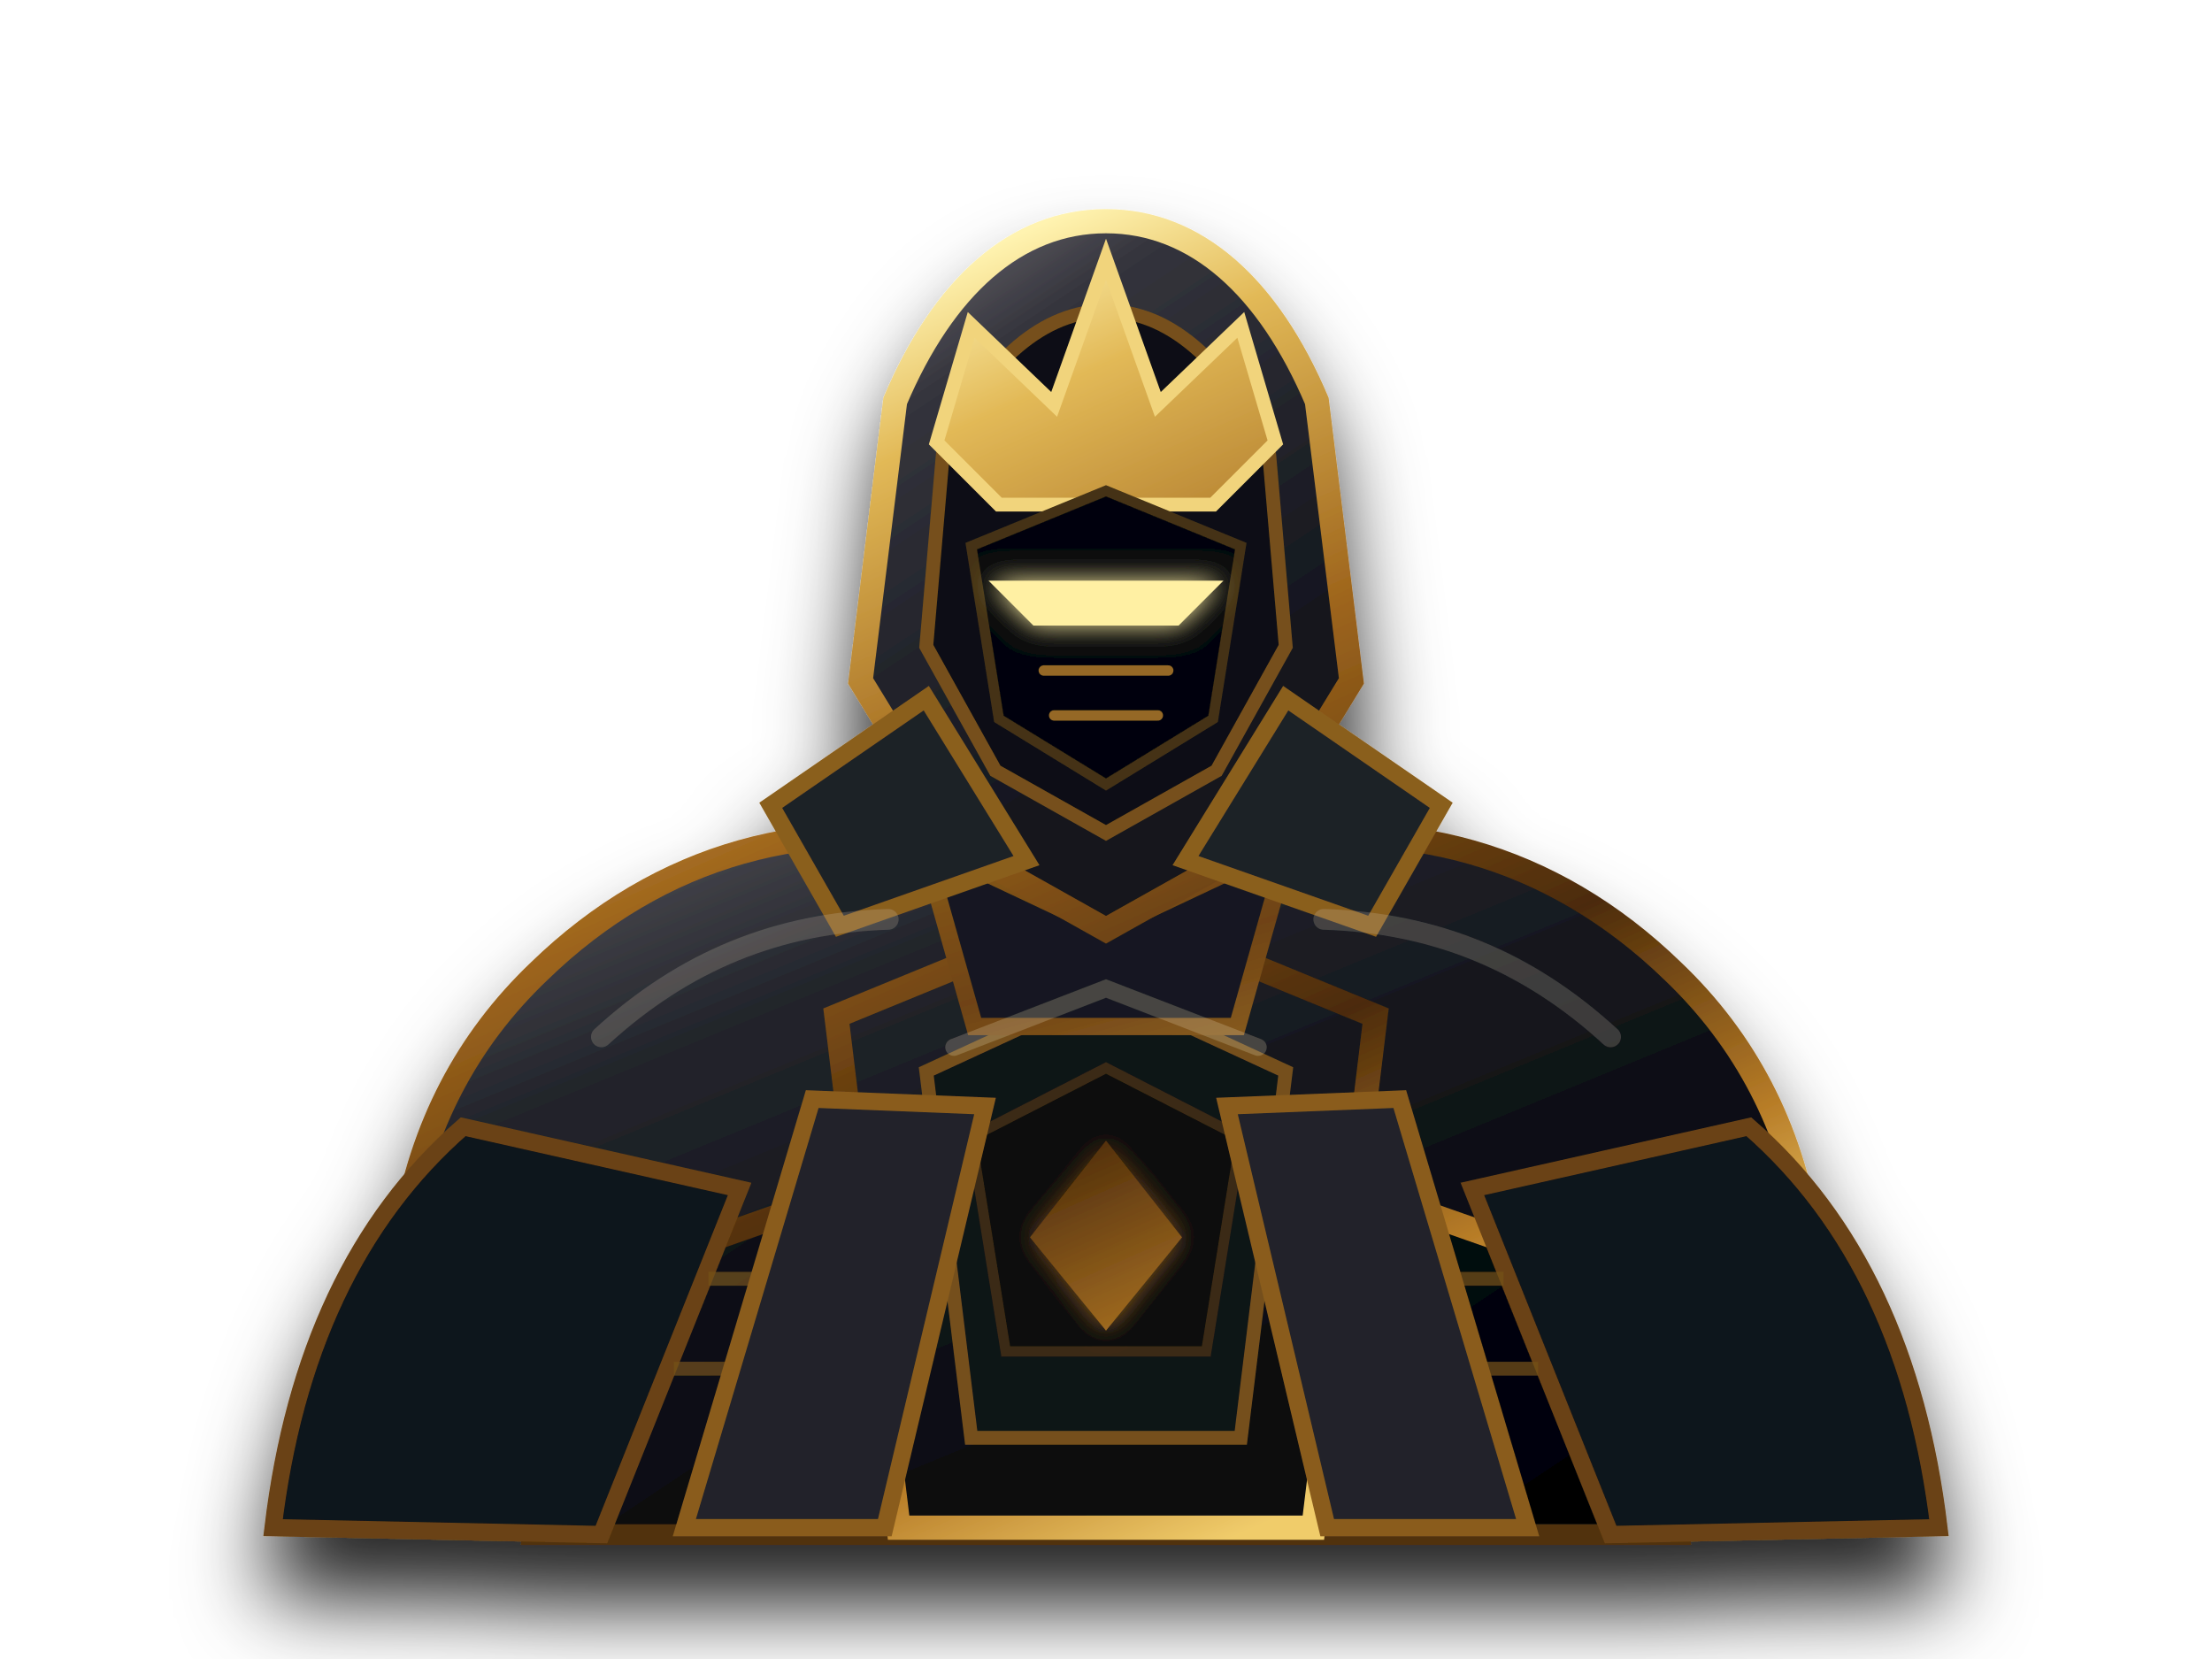
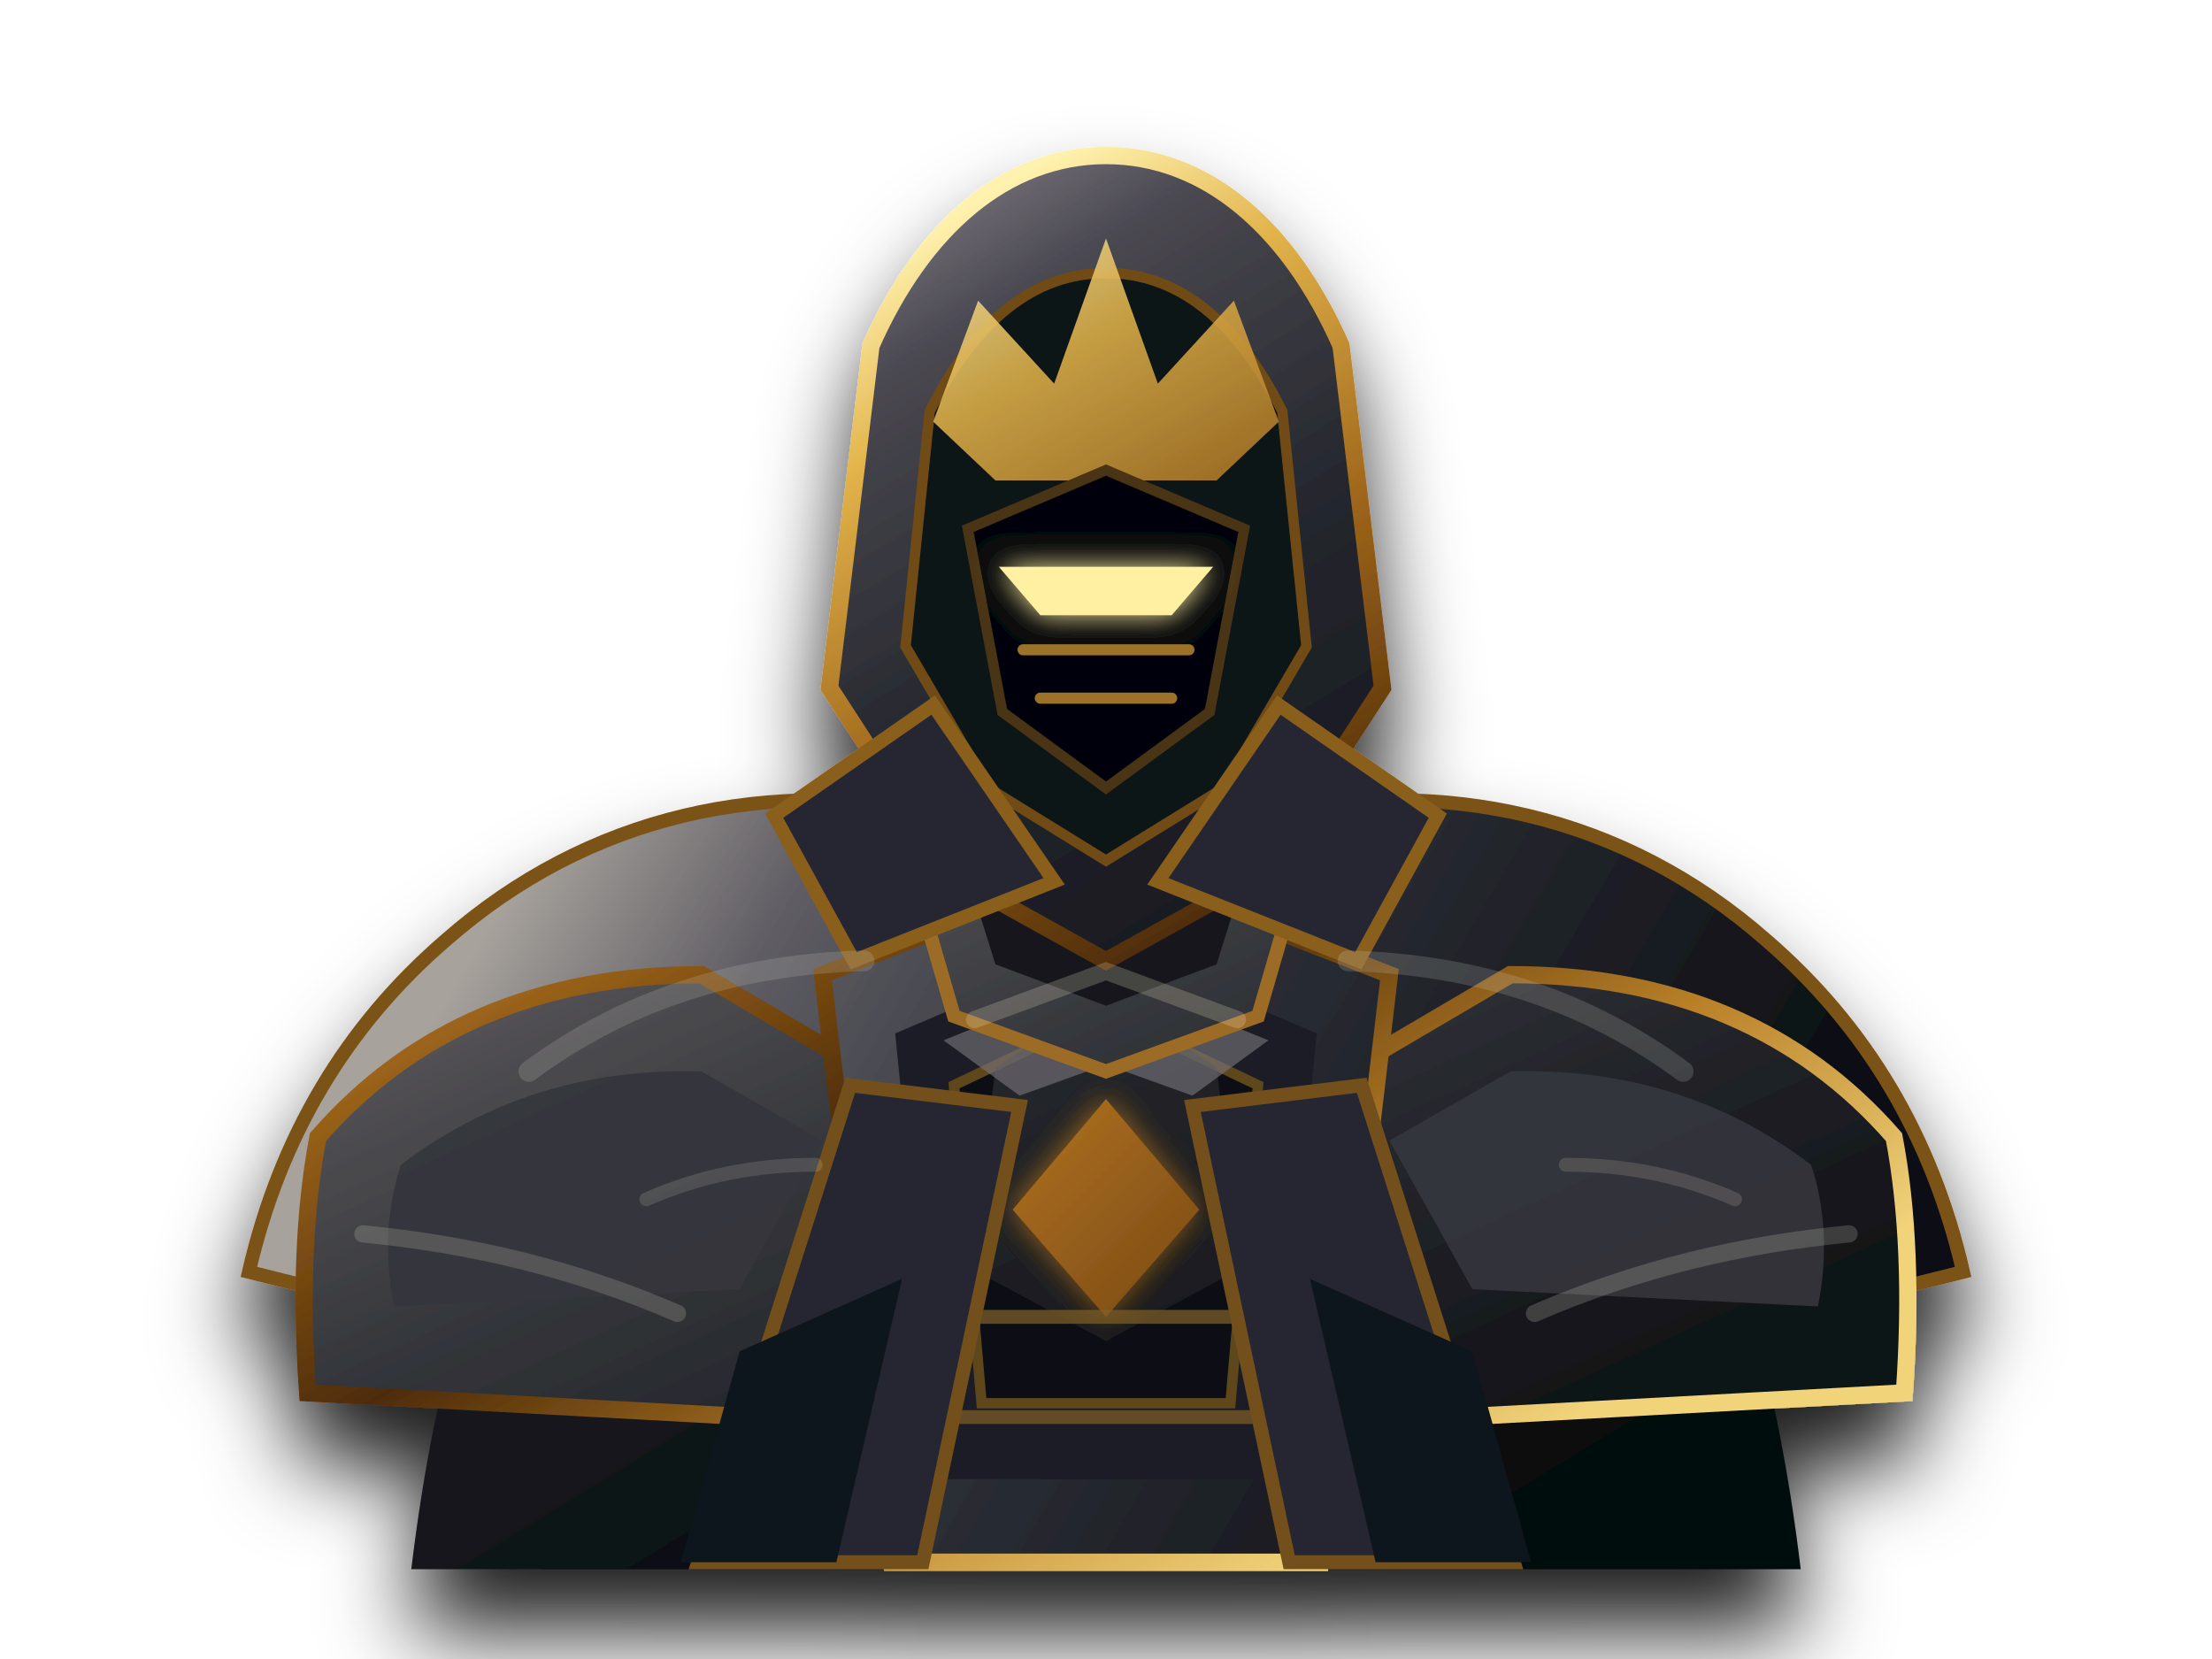
<svg xmlns="http://www.w3.org/2000/svg" viewBox="0 0 640 480" fill="none">
  <defs>
-     <linearGradient id="steel" x1="200" y1="100" x2="430" y2="445" gradientUnits="userSpaceOnUse">
-       <stop stop-color="#77737a" />
-       <stop offset=".12" stop-color="#34343c" />
-       <stop offset=".36" stop-color="#181a21" />
-       <stop offset=".68" stop-color="#090b10" />
-       <stop offset="1" stop-color="#020306" />
+     <linearGradient id="iron" x1="205" y1="72" x2="438" y2="454" gradientUnits="userSpaceOnUse">
+       <stop stop-color="#8b8790" />
+       <stop offset=".13" stop-color="#4a4850" />
+       <stop offset=".34" stop-color="#25272e" />
+       <stop offset=".63" stop-color="#12141a" />
+       <stop offset="1" stop-color="#05070b" />
    </linearGradient>
-     <linearGradient id="steelHi" x1="255" y1="145" x2="360" y2="400" gradientUnits="userSpaceOnUse">
-       <stop stop-color="#aaa5a0" />
-       <stop offset=".18" stop-color="#55545a" />
-       <stop offset=".44" stop-color="#23252c" />
-       <stop offset="1" stop-color="#080a0f" />
+     <linearGradient id="ironHi" x1="175" y1="210" x2="490" y2="395" gradientUnits="userSpaceOnUse">
+       <stop stop-color="#a7a29c" />
+       <stop offset=".2" stop-color="#5e5c63" />
+       <stop offset=".52" stop-color="#2c2f36" />
+       <stop offset="1" stop-color="#0c0e13" />
    </linearGradient>
-     <linearGradient id="gold" x1="240" y1="92" x2="390" y2="430" gradientUnits="userSpaceOnUse">
-       <stop stop-color="#fff3b0" />
-       <stop offset=".12" stop-color="#e2b957" />
-       <stop offset=".36" stop-color="#9f661d" />
-       <stop offset=".66" stop-color="#4c2b0a" />
-       <stop offset=".86" stop-color="#b77c27" />
-       <stop offset="1" stop-color="#f0cc6b" />
+     <linearGradient id="ironEdge" x1="240" y1="104" x2="390" y2="432" gradientUnits="userSpaceOnUse">
+       <stop stop-color="#c4beb0" />
+       <stop offset=".2" stop-color="#6b6767" />
+       <stop offset=".58" stop-color="#34363b" />
+       <stop offset="1" stop-color="#111318" />
    </linearGradient>
-     <linearGradient id="goldDark" x1="275" y1="120" x2="355" y2="410" gradientUnits="userSpaceOnUse">
-       <stop stop-color="#c89532" />
-       <stop offset=".55" stop-color="#6f4313" />
-       <stop offset="1" stop-color="#d5a94a" />
+     <linearGradient id="gold" x1="226" y1="90" x2="420" y2="430" gradientUnits="userSpaceOnUse">
+       <stop stop-color="#fff2af" />
+       <stop offset=".13" stop-color="#e2b34a" />
+       <stop offset=".33" stop-color="#9f661b" />
+       <stop offset=".55" stop-color="#4e2c08" />
+       <stop offset=".78" stop-color="#b98028" />
+       <stop offset="1" stop-color="#f1d37a" />
    </linearGradient>
-     <radialGradient id="chest" cx="0" cy="0" r="1" gradientTransform="translate(320 350) rotate(90) scale(54)">
-       <stop stop-color="#fff8d0" />
-       <stop offset=".1" stop-color="#f5d36f" />
-       <stop offset=".32" stop-color="#a96a1e" />
-       <stop offset=".72" stop-color="#412206" stop-opacity=".3" />
+     <linearGradient id="goldSoft" x1="250" y1="250" x2="395" y2="395" gradientUnits="userSpaceOnUse">
+       <stop stop-color="#f8d979" />
+       <stop offset=".45" stop-color="#a76b20" />
+       <stop offset="1" stop-color="#5b340c" />
+     </linearGradient>
+     <radialGradient id="core" cx="0" cy="0" r="1" gradientTransform="translate(320 347) rotate(90) scale(64)">
+       <stop stop-color="#fff9d2" />
+       <stop offset=".08" stop-color="#f6d56e" />
+       <stop offset=".28" stop-color="#b97a25" />
+       <stop offset=".62" stop-color="#573006" stop-opacity=".35" />
      <stop offset="1" stop-color="#000" stop-opacity="0" />
    </radialGradient>
    <filter id="shadow" x="-35%" y="-35%" width="170%" height="180%">
-       <feDropShadow dx="0" dy="18" stdDeviation="12" flood-color="#000" flood-opacity=".85" />
+       <feDropShadow dx="0" dy="18" stdDeviation="13" flood-color="#000" flood-opacity=".88" />
    </filter>
-     <filter id="glow" x="-100%" y="-100%" width="300%" height="300%">
-       <feGaussianBlur stdDeviation="4" result="b" />
+     <filter id="glow" x="-120%" y="-120%" width="340%" height="340%">
+       <feGaussianBlur stdDeviation="4.2" result="b" />
      <feMerge>
        <feMergeNode in="b" />
        <feMergeNode in="SourceGraphic" />
      </feMerge>
    </filter>
  </defs>
  <g filter="url(#shadow)">
-     <path d="M154 444c5-56 18-108 42-149 18-31 47-52 87-60l37 30 37-30c40 8 69 29 87 60 24 41 37 93 42 149H154Z" fill="url(#steel)" stroke="#51320d" stroke-width="6" />
-     <path d="M282 245c-47-10-91 2-126 36-21 20-34 45-39 75l62 12 77-27 47-64-21-32Z" fill="url(#steelHi)" stroke="url(#gold)" stroke-width="7" />
-     <path d="M358 245c47-10 91 2 126 36 21 20 34 45 39 75l-62 12-77-27-47-64 21-32Z" fill="url(#steelHi)" stroke="url(#gold)" stroke-width="7" />
-     <path d="M134 326c-31 27-49 66-55 116l95 2 40-100-80-18Z" fill="#11131a" stroke="#6b4313" stroke-width="5" />
-     <path d="M506 326c31 27 49 66 55 116l-95 2-40-100 80-18Z" fill="#11131a" stroke="#6b4313" stroke-width="5" />
-     <path d="M242 294 320 262l78 32-18 148H260l-18-148Z" fill="url(#steelHi)" stroke="url(#gold)" stroke-width="7" />
-     <path d="M268 310 320 286l52 24-13 106h-78l-13-106Z" fill="#101219" stroke="#75501b" stroke-width="4" />
-     <path d="M281 329 320 309l39 20-10 62h-58l-10-62Z" fill="#080a0e" stroke="#3b2a12" stroke-width="3" />
-     <path d="m320 330-22 28 22 27 22-27-22-28Z" fill="url(#gold)" filter="url(#glow)" />
-     <circle cx="320" cy="357" r="50" fill="url(#chest)" opacity=".42" />
-     <path d="M263 370h-58m172 0h58M267 396h-72m178 0h72" stroke="#73501c" stroke-width="4" opacity=".72" />
-     <path d="M235 318 198 442h58l29-122-50-2Zm170 0 37 124h-58l-29-122 50-2Z" fill="#20222a" stroke="#8a5c1c" stroke-width="5" />
-     <path d="M267 244 320 269l53-25-15 53h-76l-15-53Z" fill="#171920" stroke="url(#goldDark)" stroke-width="5" />
-     <path d="M259 116c14-33 35-52 61-52s47 19 61 52l10 81-30 49-41 23-41-23-30-49 10-81Z" fill="url(#steel)" stroke="url(#gold)" stroke-width="7" />
-     <path d="M273 129c13-25 29-39 47-39s34 14 47 39l5 58-20 36-32 18-32-18-20-36 5-58Z" fill="#0b0d12" stroke="#76501a" stroke-width="4" />
-     <path d="m271 128 10-34 24 23 15-42 15 42 24-23 10 34-18 18h-62l-18-18Z" fill="url(#gold)" stroke="#f1d47c" stroke-width="4" />
-     <path d="M281 158 320 142l39 16-8 50-31 19-31-19-8-50Z" fill="#050609" stroke="#443214" stroke-width="3" />
-     <path d="M286 168h68l-13 13h-42l-13-13Z" fill="#fff0a3" filter="url(#glow)" />
-     <path d="M302 194h36M305 207h30" stroke="#956825" stroke-width="3" stroke-linecap="round" />
-     <path d="m268 202-45 31 20 35 54-19-29-47Zm104 0 45 31-20 35-54-19 29-47Z" fill="#1e2028" stroke="#8a5e1e" stroke-width="5" />
-     <path d="M174 300c24-22 51-33 83-34M466 300c-24-22-51-33-83-34" stroke="#d0c6af" stroke-width="6" opacity=".22" stroke-linecap="round" />
-     <path d="M276 303 320 286l44 17" stroke="#efe0bd" stroke-width="5" opacity=".22" stroke-linecap="round" />
+     <path d="M119 454c7-58 21-106 45-143 25-39 65-64 115-72l41 30 41-30c50 8 90 33 115 72 24 37 38 85 45 143H119Z" fill="url(#iron)" />
+     <path d="M278 236c-56-12-108 0-149 36-29 25-48 57-57 96l92 23 88-37 55-82-29-36Z" fill="url(#ironHi)" stroke="#7b5318" stroke-width="4" />
+     <path d="M362 236c56-12 108 0 149 36 29 25 48 57 57 96l-92 23-88-37-55-82 29-36Z" fill="url(#ironHi)" stroke="#7b5318" stroke-width="4" />
+     <path d="M92 329c27-31 64-47 111-47l63 37-48 91-129-7c-2-28-1-53 3-74Z" fill="url(#ironEdge)" stroke="url(#gold)" stroke-width="5" />
+     <path d="M548 329c-27-31-64-47-111-47l-63 37 48 91 129-7c2-28 1-53-3-74Z" fill="url(#ironEdge)" stroke="url(#gold)" stroke-width="5" />
+     <path d="M116 337c25-19 54-28 87-27l35 20-24 43-100 5c-3-15-2-29 2-41Z" fill="#34353c" opacity=".92" />
+     <path d="M524 337c-25-19-54-28-87-27l-35 20 24 43 100 5c3-15 2-29-2-41Z" fill="#34353c" opacity=".92" />
+     <path d="M105 357c31 3 61 10 91 23M535 357c-31 3-61 10-91 23" stroke="#b7b0a3" stroke-width="5" opacity=".26" stroke-linecap="round" />
+     <path d="M238 282 320 250l82 32-20 170H258l-20-170Z" fill="url(#ironHi)" stroke="url(#gold)" stroke-width="5" />
+     <path d="M259 299 320 273l61 26-13 129h-96l-13-129Z" fill="#1b1e25" />
+     <path d="M276 314 320 293l44 21-8 92h-72l-8-92Z" fill="#0e1015" stroke="#5f461c" stroke-width="3" />
+     <path d="M320 287 288 309l-7 58 39 21 39-21-7-58-32-22Z" fill="url(#ironEdge)" opacity=".58" />
+     <path d="M320 318 293 350l27 31 27-31-27-32Z" fill="url(#goldSoft)" filter="url(#glow)" />
+     <circle cx="320" cy="349" r="58" fill="url(#core)" opacity=".44" />
+     <path d="M273 301 320 282l47 19-22 16-25-9-25 9-22-16Z" fill="#77747a" opacity=".62" />
+     <path d="M270 381h100M266 410h108" stroke="#806025" stroke-width="4" opacity=".7" />
+     <path d="M246 314 202 452h65l28-132-49-6Zm148 0 44 138h-65l-28-132 49-6Z" fill="#252831" stroke="#73501b" stroke-width="4" />
+     <path d="M214 391 197 452h45l19-82-47 21Zm212 0 17 61h-45l-19-82 47 21Z" fill="#11131a" />
+     <path d="M258 232 320 258l62-26-18 62-44 16-44-16-18-62Z" fill="url(#ironEdge)" stroke="#9c6c26" stroke-width="4" />
+     <path d="M278 247 320 266l42-19-10 32-32 12-32-12-10-32Z" fill="#15171d" />
+     <path d="M252 100c15-34 39-55 68-55s53 21 68 55l12 99-35 54-45 25-45-25-35-54 12-99Z" fill="url(#iron)" stroke="url(#gold)" stroke-width="5" />
+     <path d="M269 119c13-26 30-40 51-40s38 14 51 40l7 68-24 41-34 21-34-21-24-41 7-68Z" fill="#111319" stroke="#6f4b18" stroke-width="3" />
+     <path d="M270 122 283 87l22 24 15-42 15 42 22-24 13 35-18 17h-64l-18-17Z" fill="url(#gold)" opacity=".86" />
+     <path d="M280 153 320 136l40 17-10 53-30 22-30-22-10-53Z" fill="#050609" stroke="#4a3513" stroke-width="3" />
+     <path d="M289 164h62l-12 14h-38l-12-14Z" fill="#fff0a2" filter="url(#glow)" />
+     <path d="M296 188h48M301 202h38" stroke="#9c722a" stroke-width="3.2" stroke-linecap="round" />
+     <path d="M270 204 224 236l23 42 58-23-35-51Zm100 0 46 32-23 42-58-23 35-51Z" fill="#252831" stroke="#8a5f1f" stroke-width="4" />
+     <path d="M153 310c27-20 59-31 97-32M487 310c-27-20-59-31-97-32" stroke="#d5d0c8" stroke-width="6" opacity=".18" stroke-linecap="round" />
+     <path d="M282 295 320 281l38 14" stroke="#f2e5c6" stroke-width="5" opacity=".22" stroke-linecap="round" />
+     <path d="M187 347c16-7 32-10 49-10M453 337c17 0 33 3 49 10" stroke="#f4ead3" stroke-width="4" opacity=".15" stroke-linecap="round" />
  </g>
</svg>
